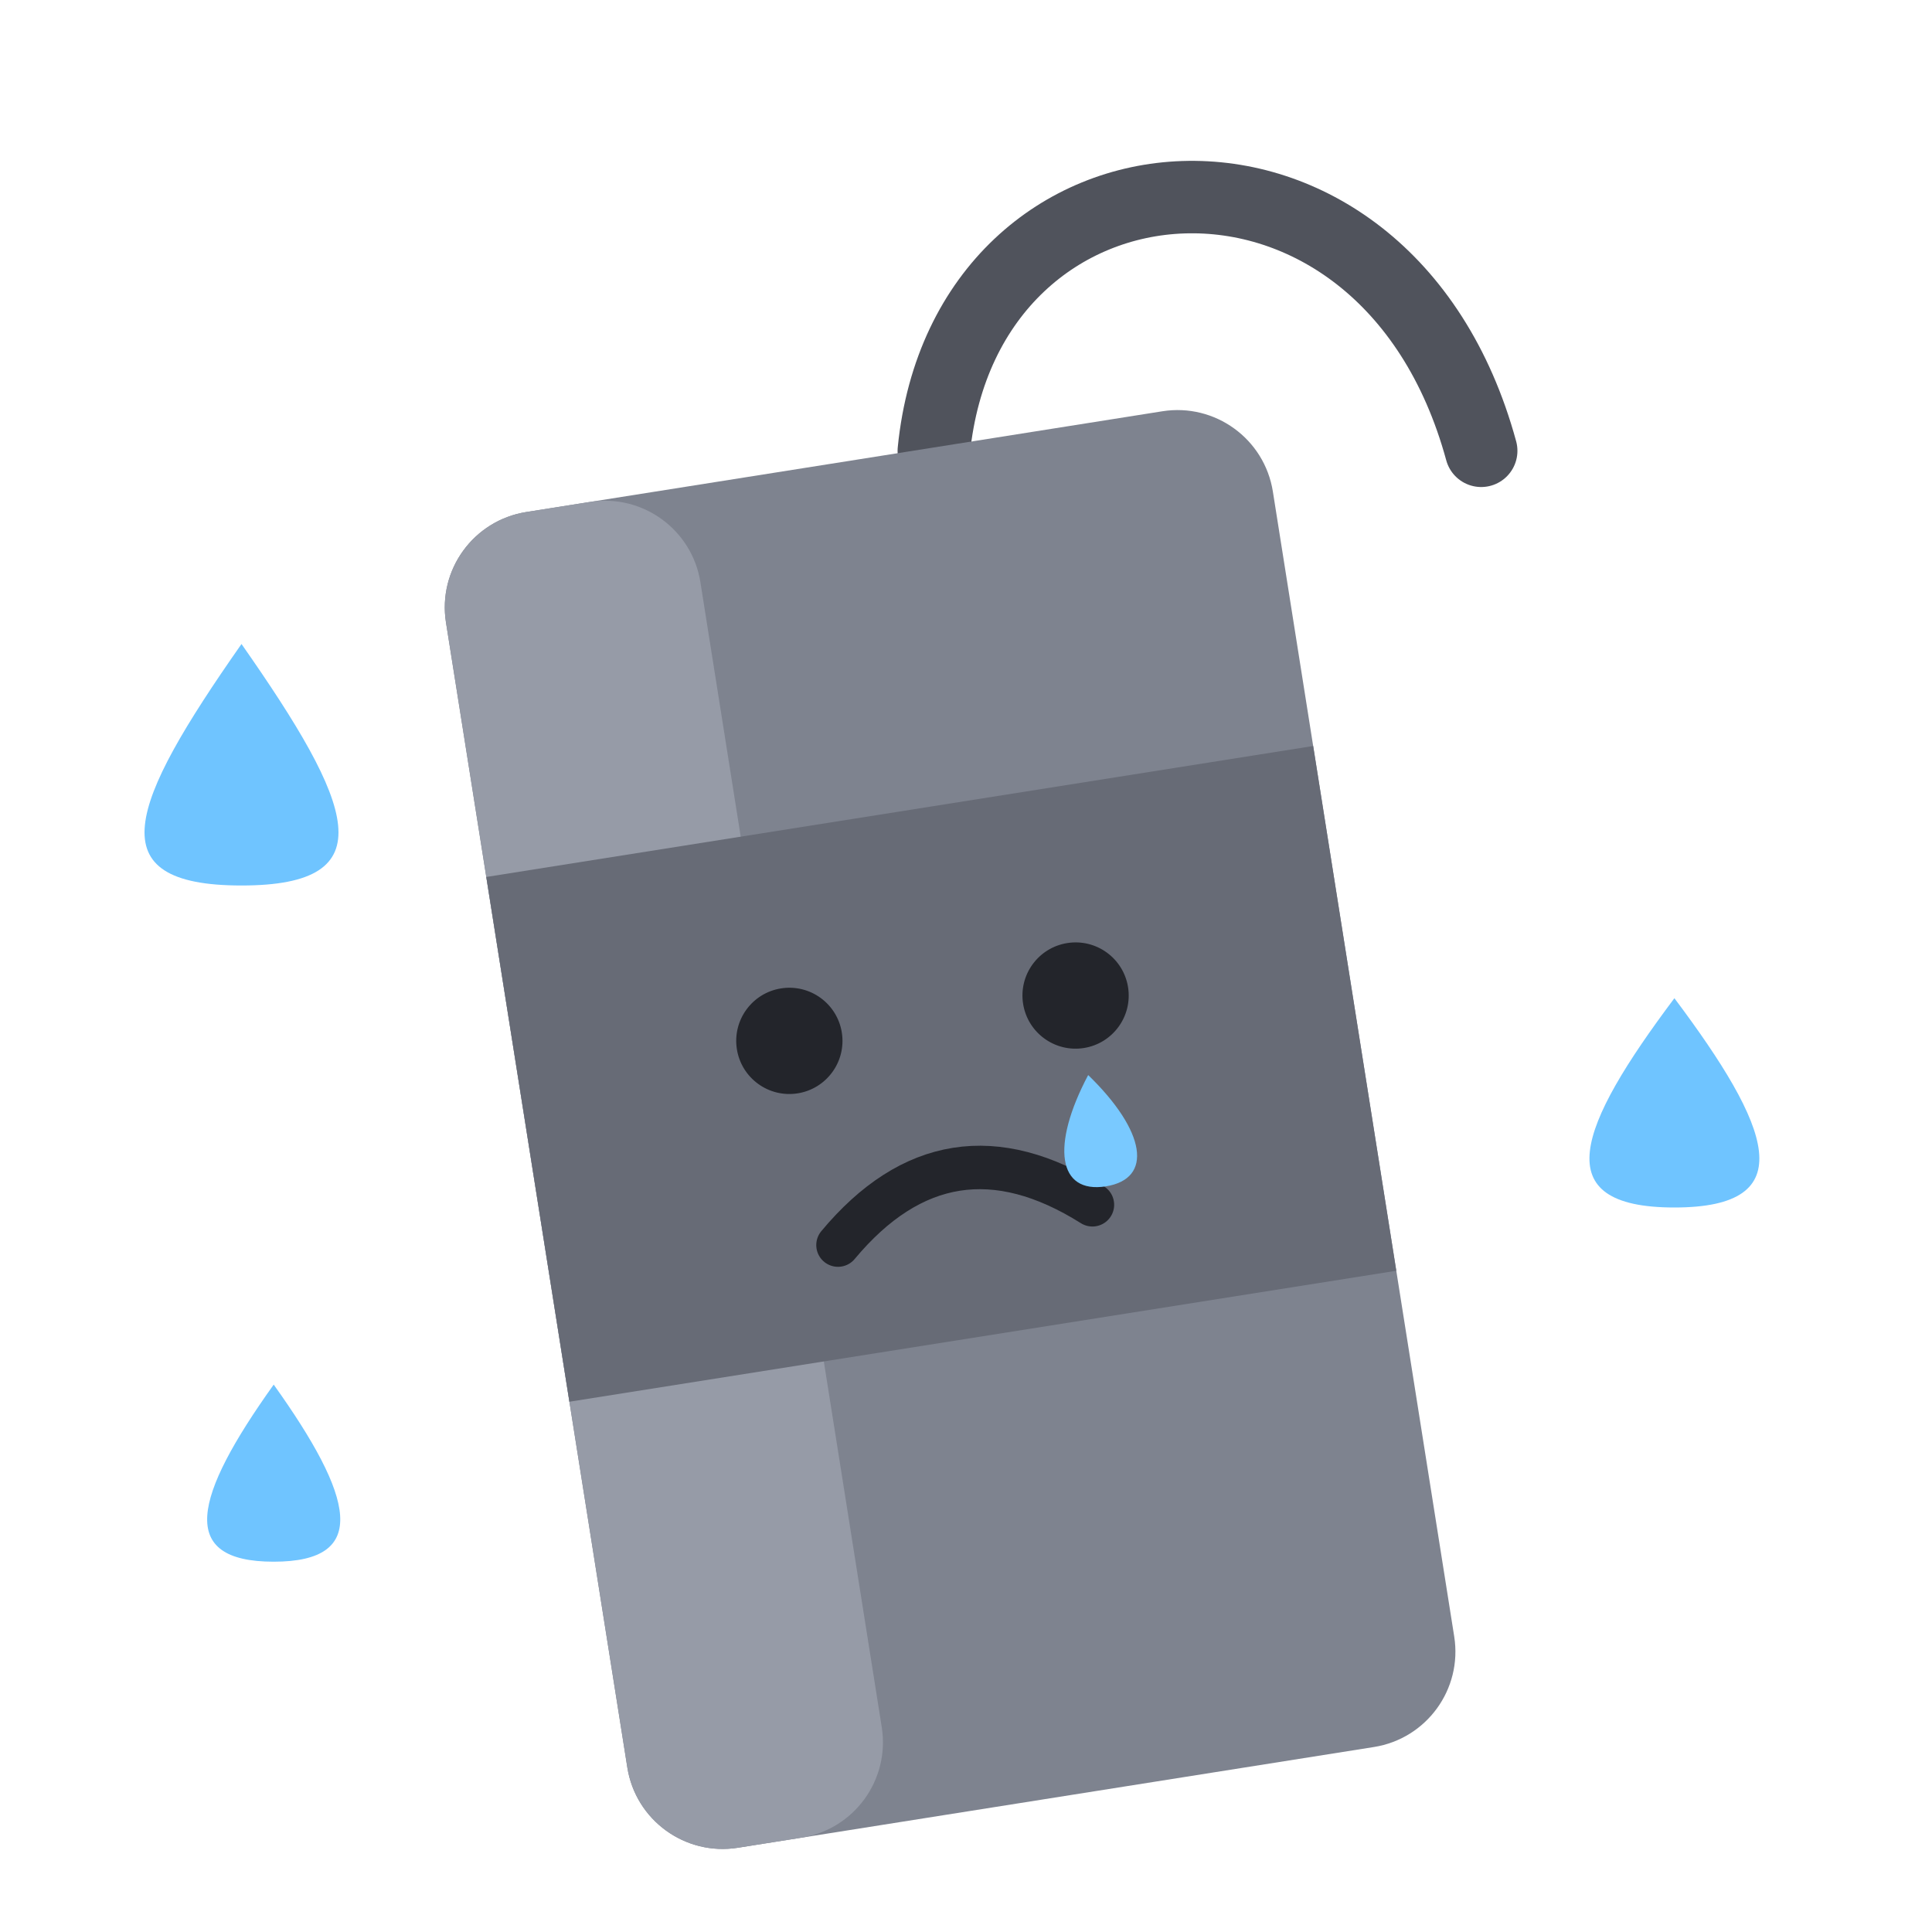
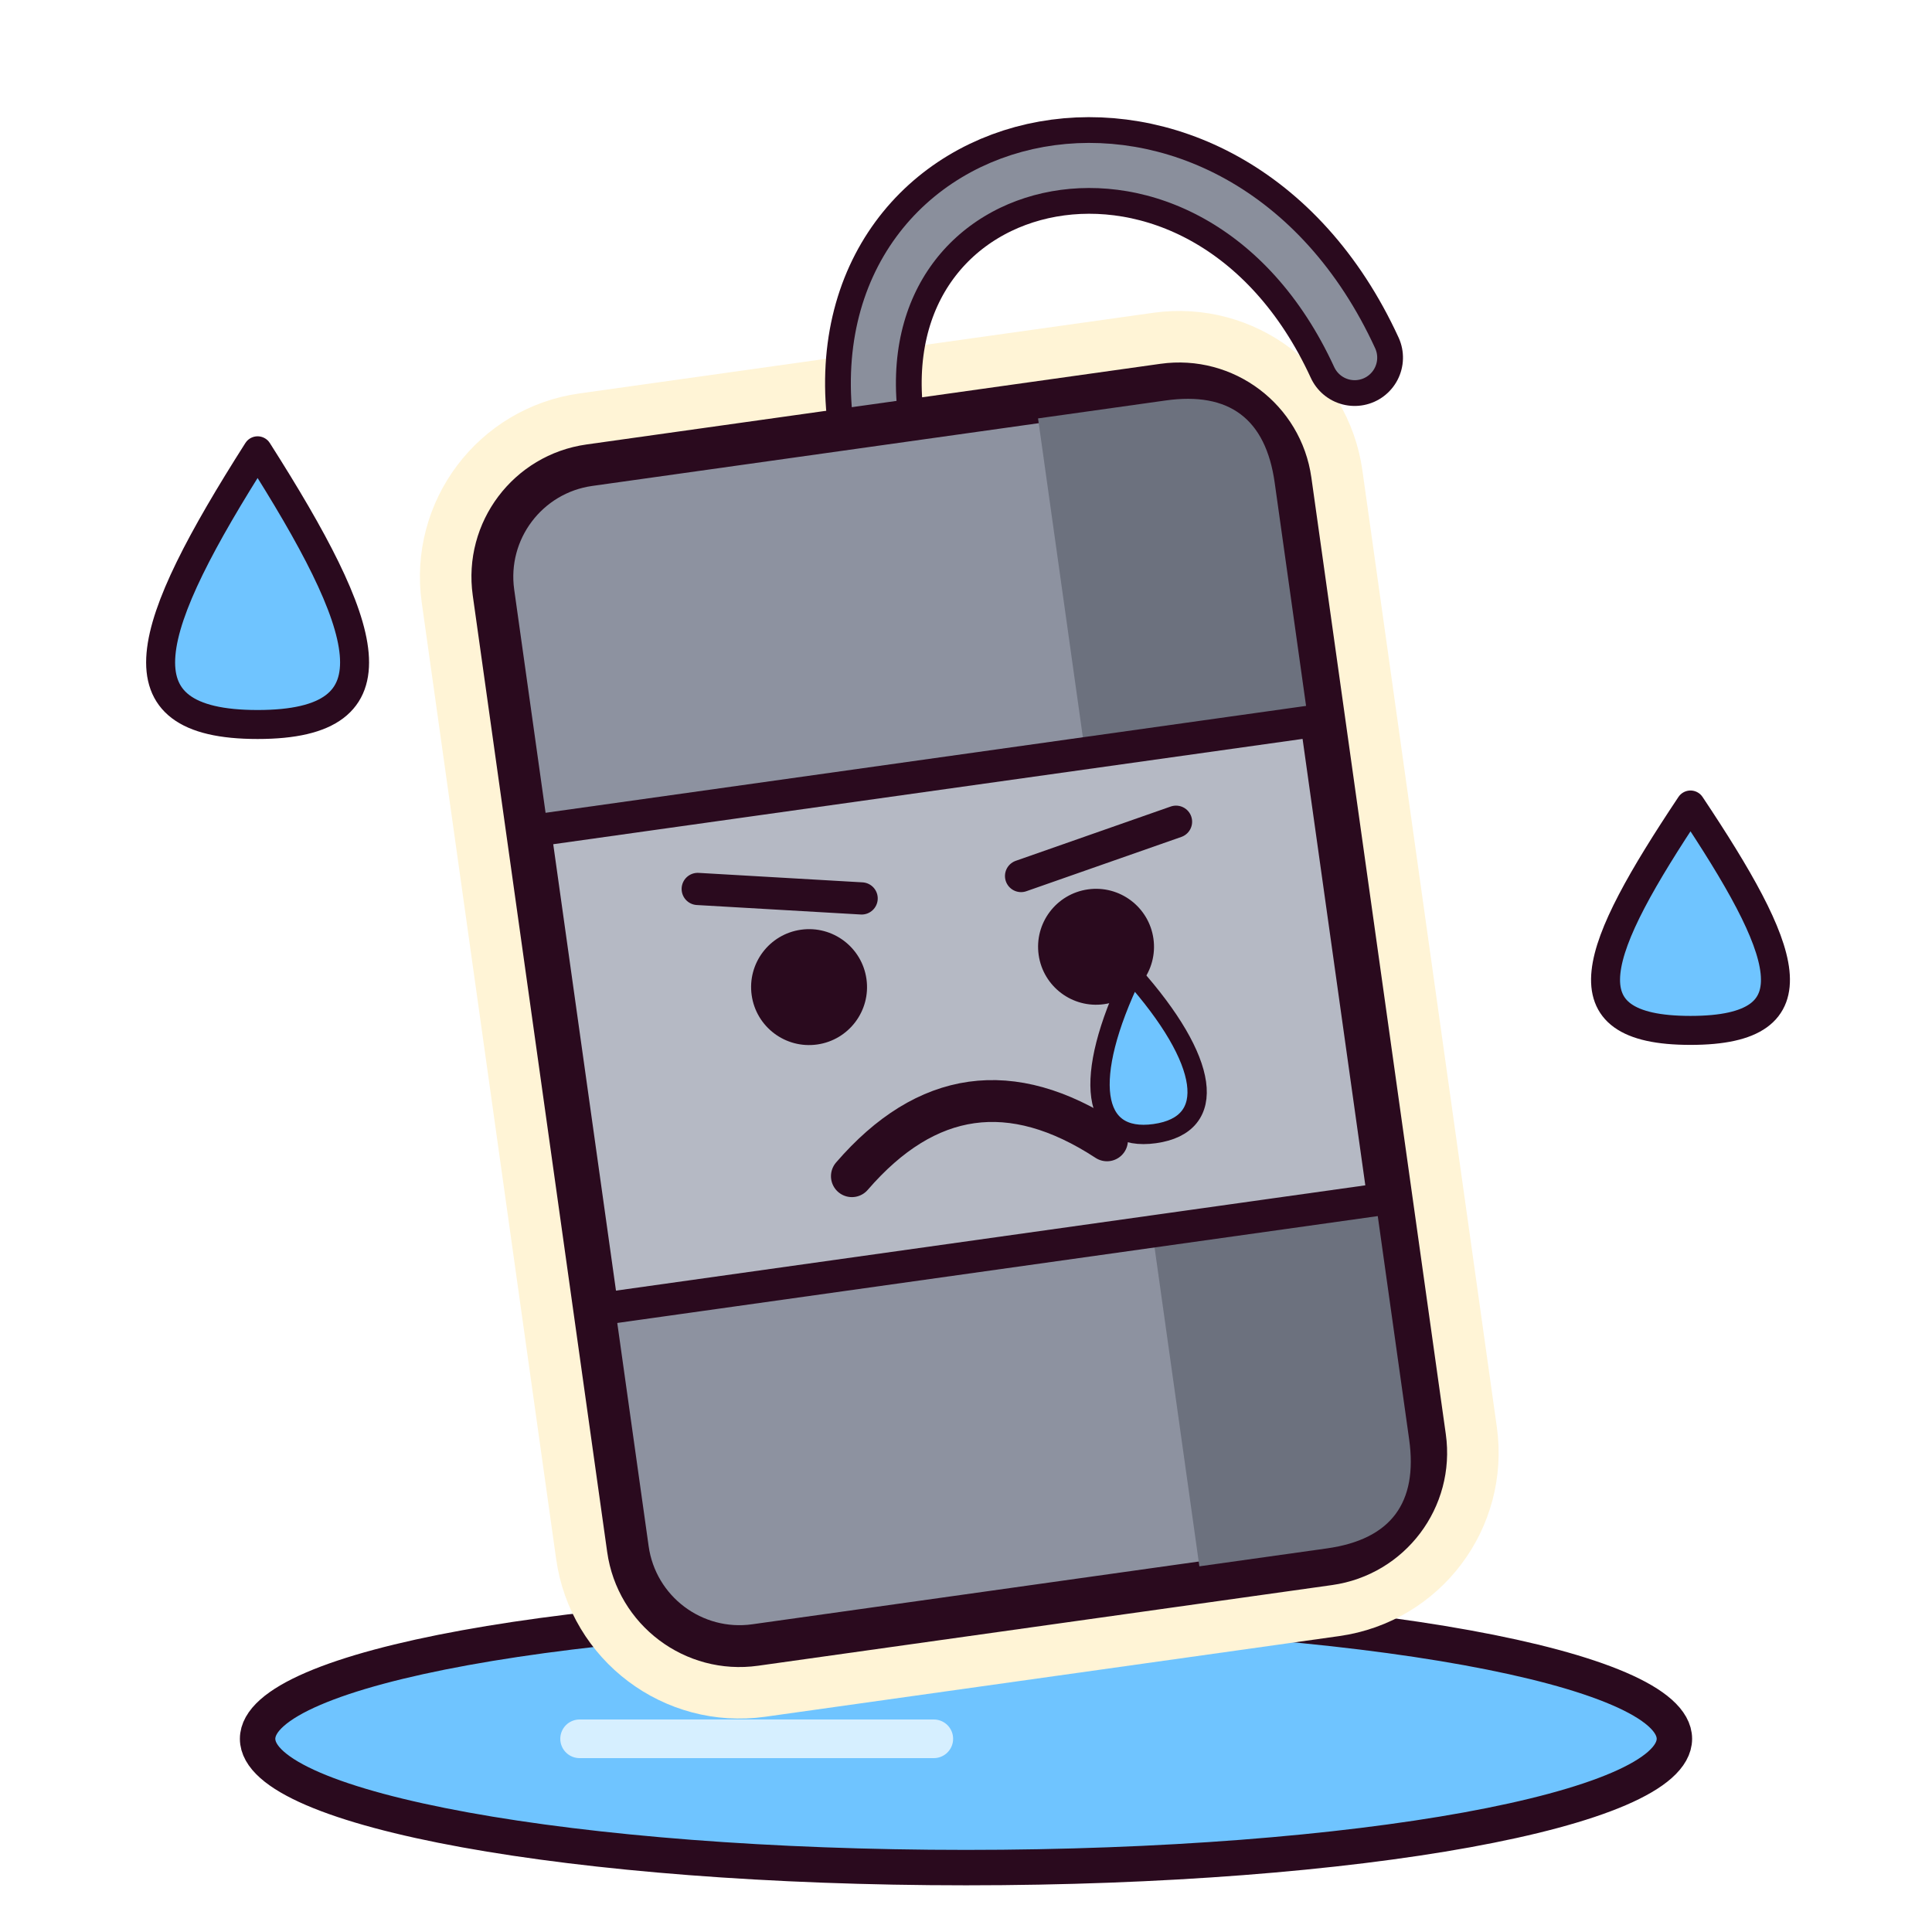
<svg xmlns="http://www.w3.org/2000/svg" width="240" height="240" viewBox="0 0 120 120">
-   <path d="M58 28C60 8 86 6 92 28" fill="none" stroke="#50535c" stroke-width="4.5" stroke-linecap="round" />
-   <g transform="rotate(-9 60 70)">
-     <rect x="33" y="28" width="52" height="84" rx="6" fill="#7e838f" />
-     <rect x="33" y="28" width="16" height="84" rx="6" fill="#969ba7" />
-     <rect x="33" y="50" width="52" height="33" fill="#676b76" />
-     <circle cx="50" cy="63" r="3.3" fill="#23252b" />
-     <circle cx="68" cy="63" r="3.3" fill="#23252b" />
-     <path d="M51 76Q59 69 67 76" fill="none" stroke="#23252b" stroke-width="2.7" stroke-linecap="round" />
-     <path d="M68 68c3 4 3 7 0 7s-3-3 0-7z" fill="#79c9ff" />
+   <g stroke-linejoin="round" stroke-linecap="round">
+     <ellipse cx="60" cy="108" rx="44" ry="8" fill="#6fc4ff" stroke="#2a0a1e" stroke-width="2.200" />
+     <path d="M36 108H58" stroke="#d6efff" stroke-width="2.400" />
+     <g transform="rotate(-8 60 66)">
+       <g fill="#fff4d6" stroke="#fff4d6" stroke-width="9">
+         <rect x="35" y="26" width="50" height="74" rx="7" />
+       </g>
+       <path d="M60 26C60 8 84 6 90 26" fill="none" stroke="#2a0a1e" stroke-width="6" />
+       <path d="M60 26C60 8 84 6 90 26" fill="none" stroke="#8a8f9c" stroke-width="2.800" />
+       <rect x="35" y="26" width="50" height="74" rx="7" fill="#8d92a0" stroke="#2a0a1e" stroke-width="2.600" />
+       <path d="M70 27H78Q84 27 84 33V93Q84 99 78 99H70Z" fill="#6c717e" />
+       <rect x="35.500" y="48" width="49" height="30" fill="#b5b9c4" stroke="#2a0a1e" stroke-width="2" />
+       <circle cx="51" cy="60" r="3.600" fill="#2a0a1e" />
+       <circle cx="69" cy="60" r="3.600" fill="#2a0a1e" />
+       <path d="M45 53L55 55M75 53L65 55" stroke="#2a0a1e" stroke-width="2" />
+       <path d="M52 72Q60 65 68 72" fill="none" stroke="#2a0a1e" stroke-width="2.600" />
+       <path d="M71 62C75 68 75 72 71 72C67 72 67 68 71 62Z" fill="#6fc4ff" stroke="#2a0a1e" stroke-width="1.200" />
+     </g>
+     <path d="M16 28C23 39 25 45 16 45C7 45 9 39 16 28ZM105 50C111 59 113 64 105 64C97 64 99 59 105 50Z" fill="#6fc4ff" stroke="#2a0a1e" stroke-width="1.800" />
  </g>
-   <path d="M15 40c7 10 9 15 0 15s-7-5 0-15zM104 62c6 8 8 13 0 13s-6-5 0-13zM17 86c5 7 6 11 0 11s-5-4 0-11z" fill="#6fc4ff" />
</svg>
